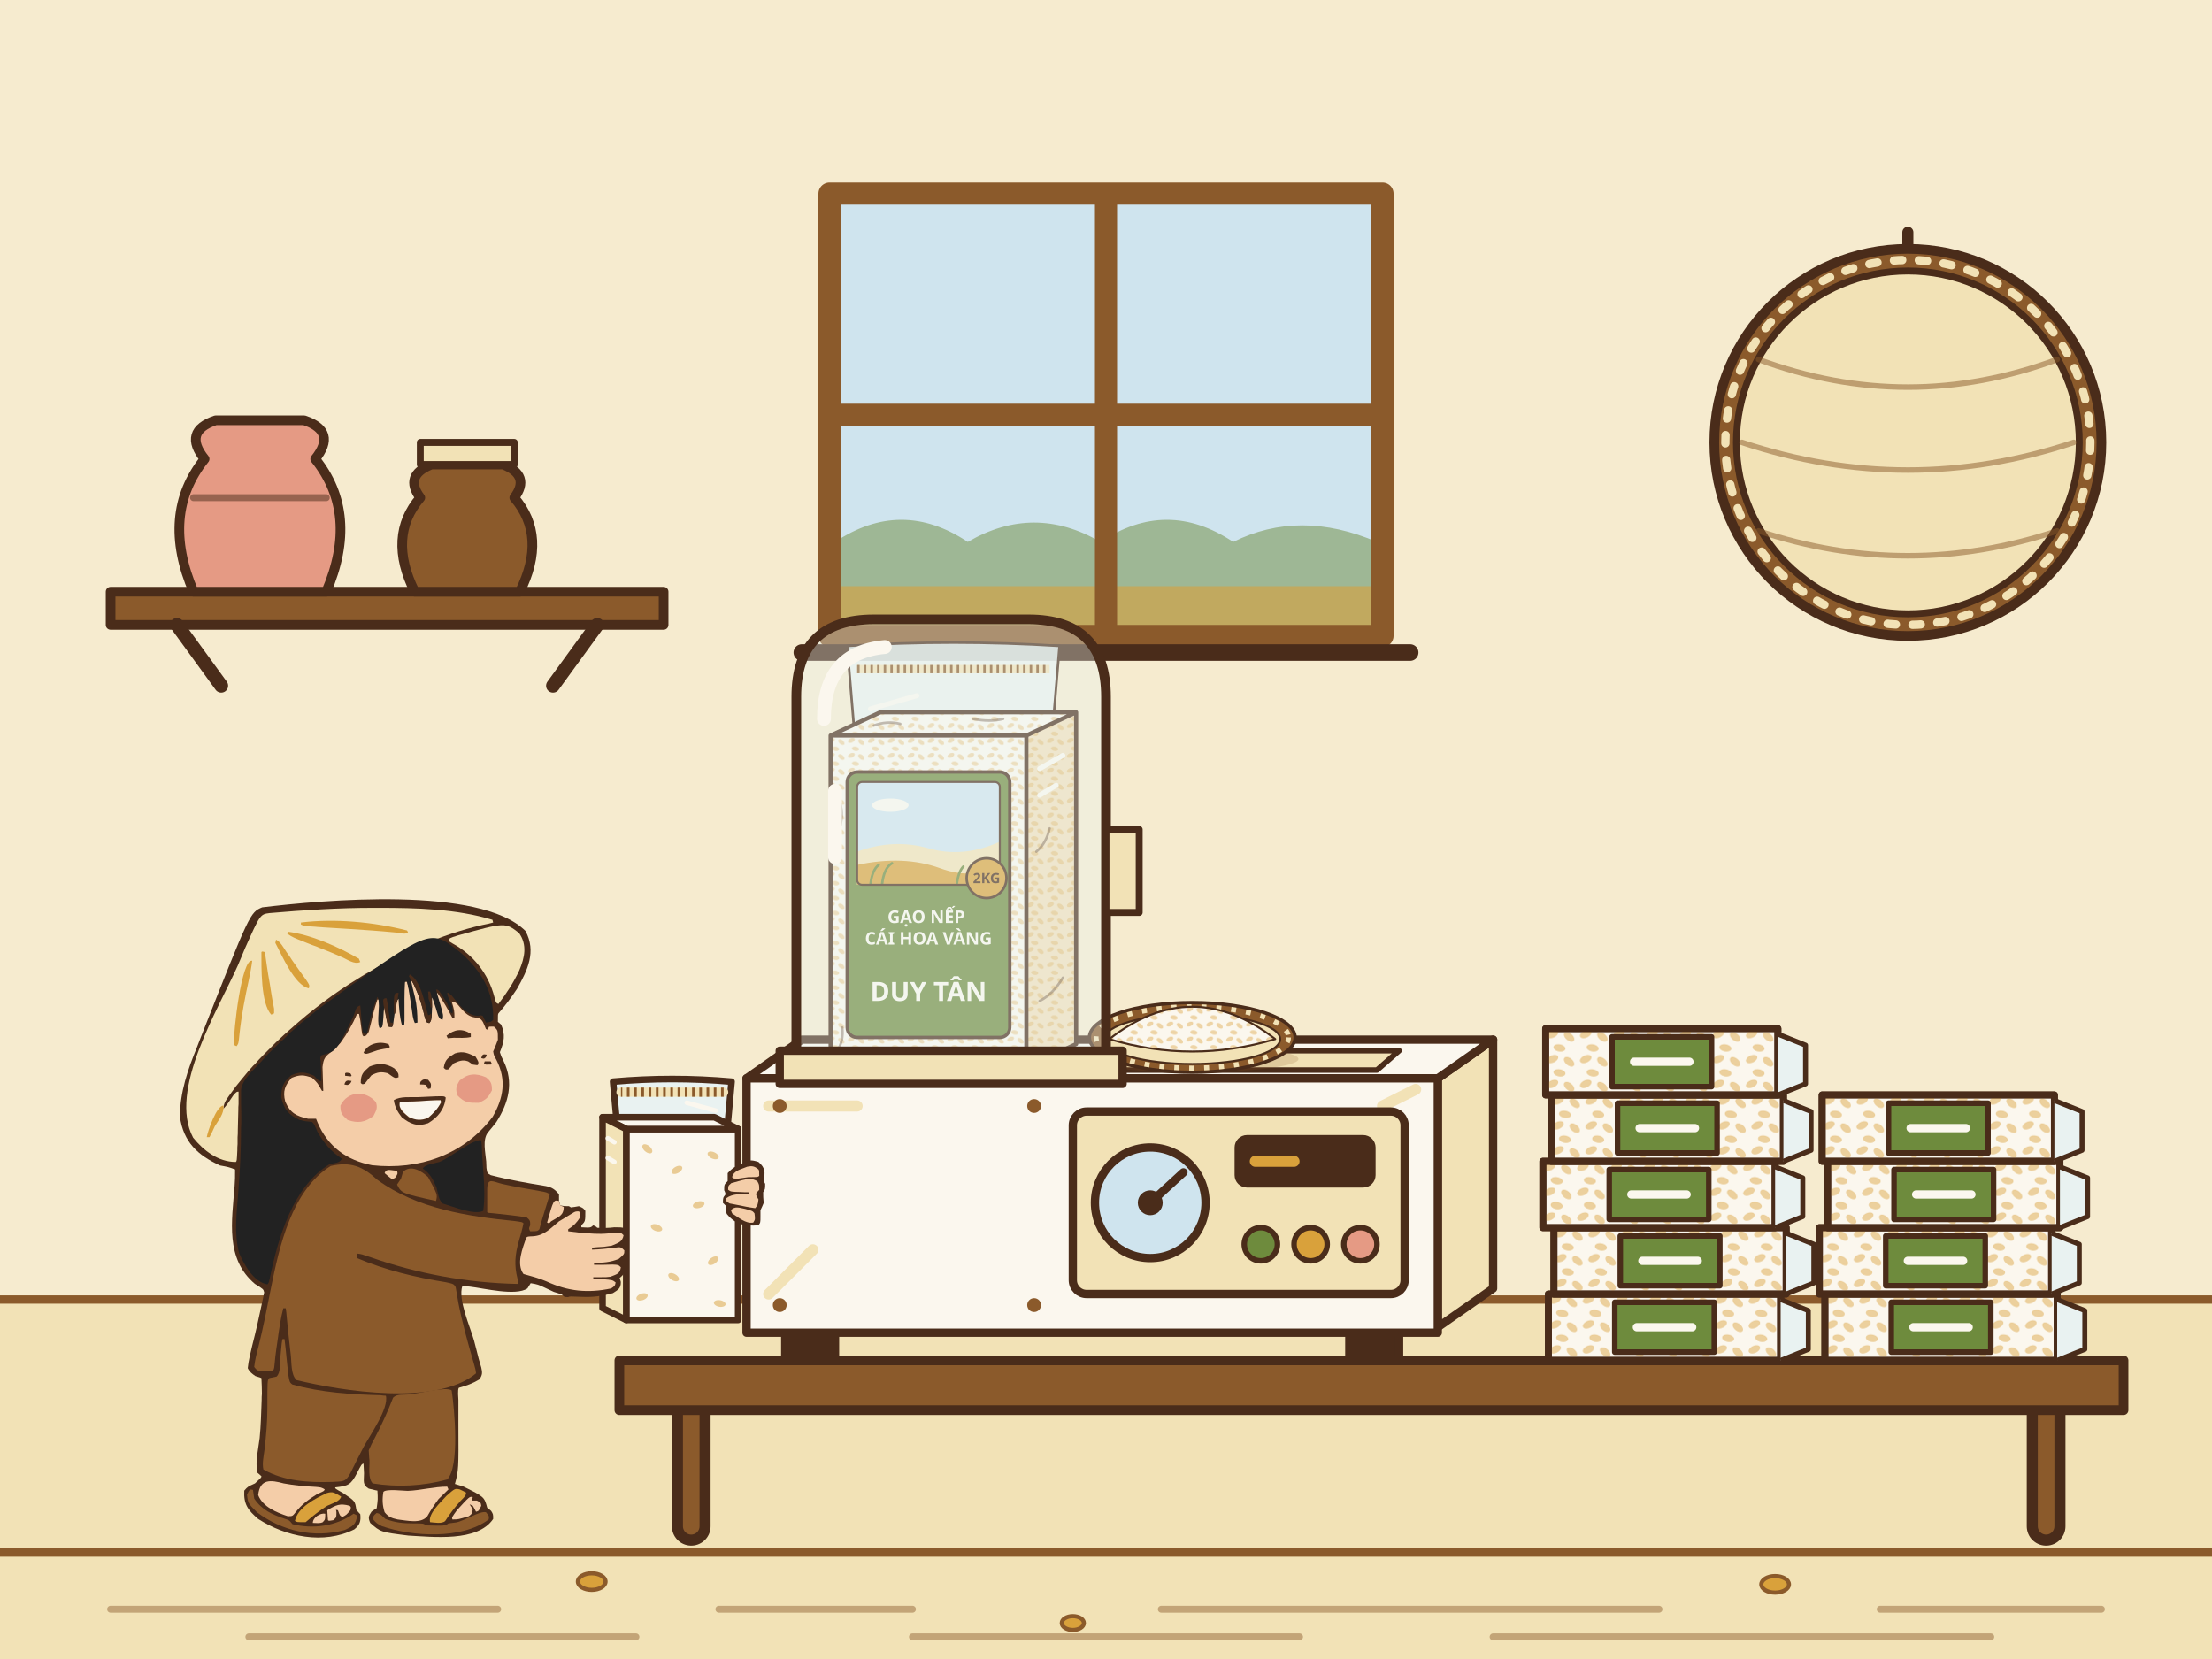
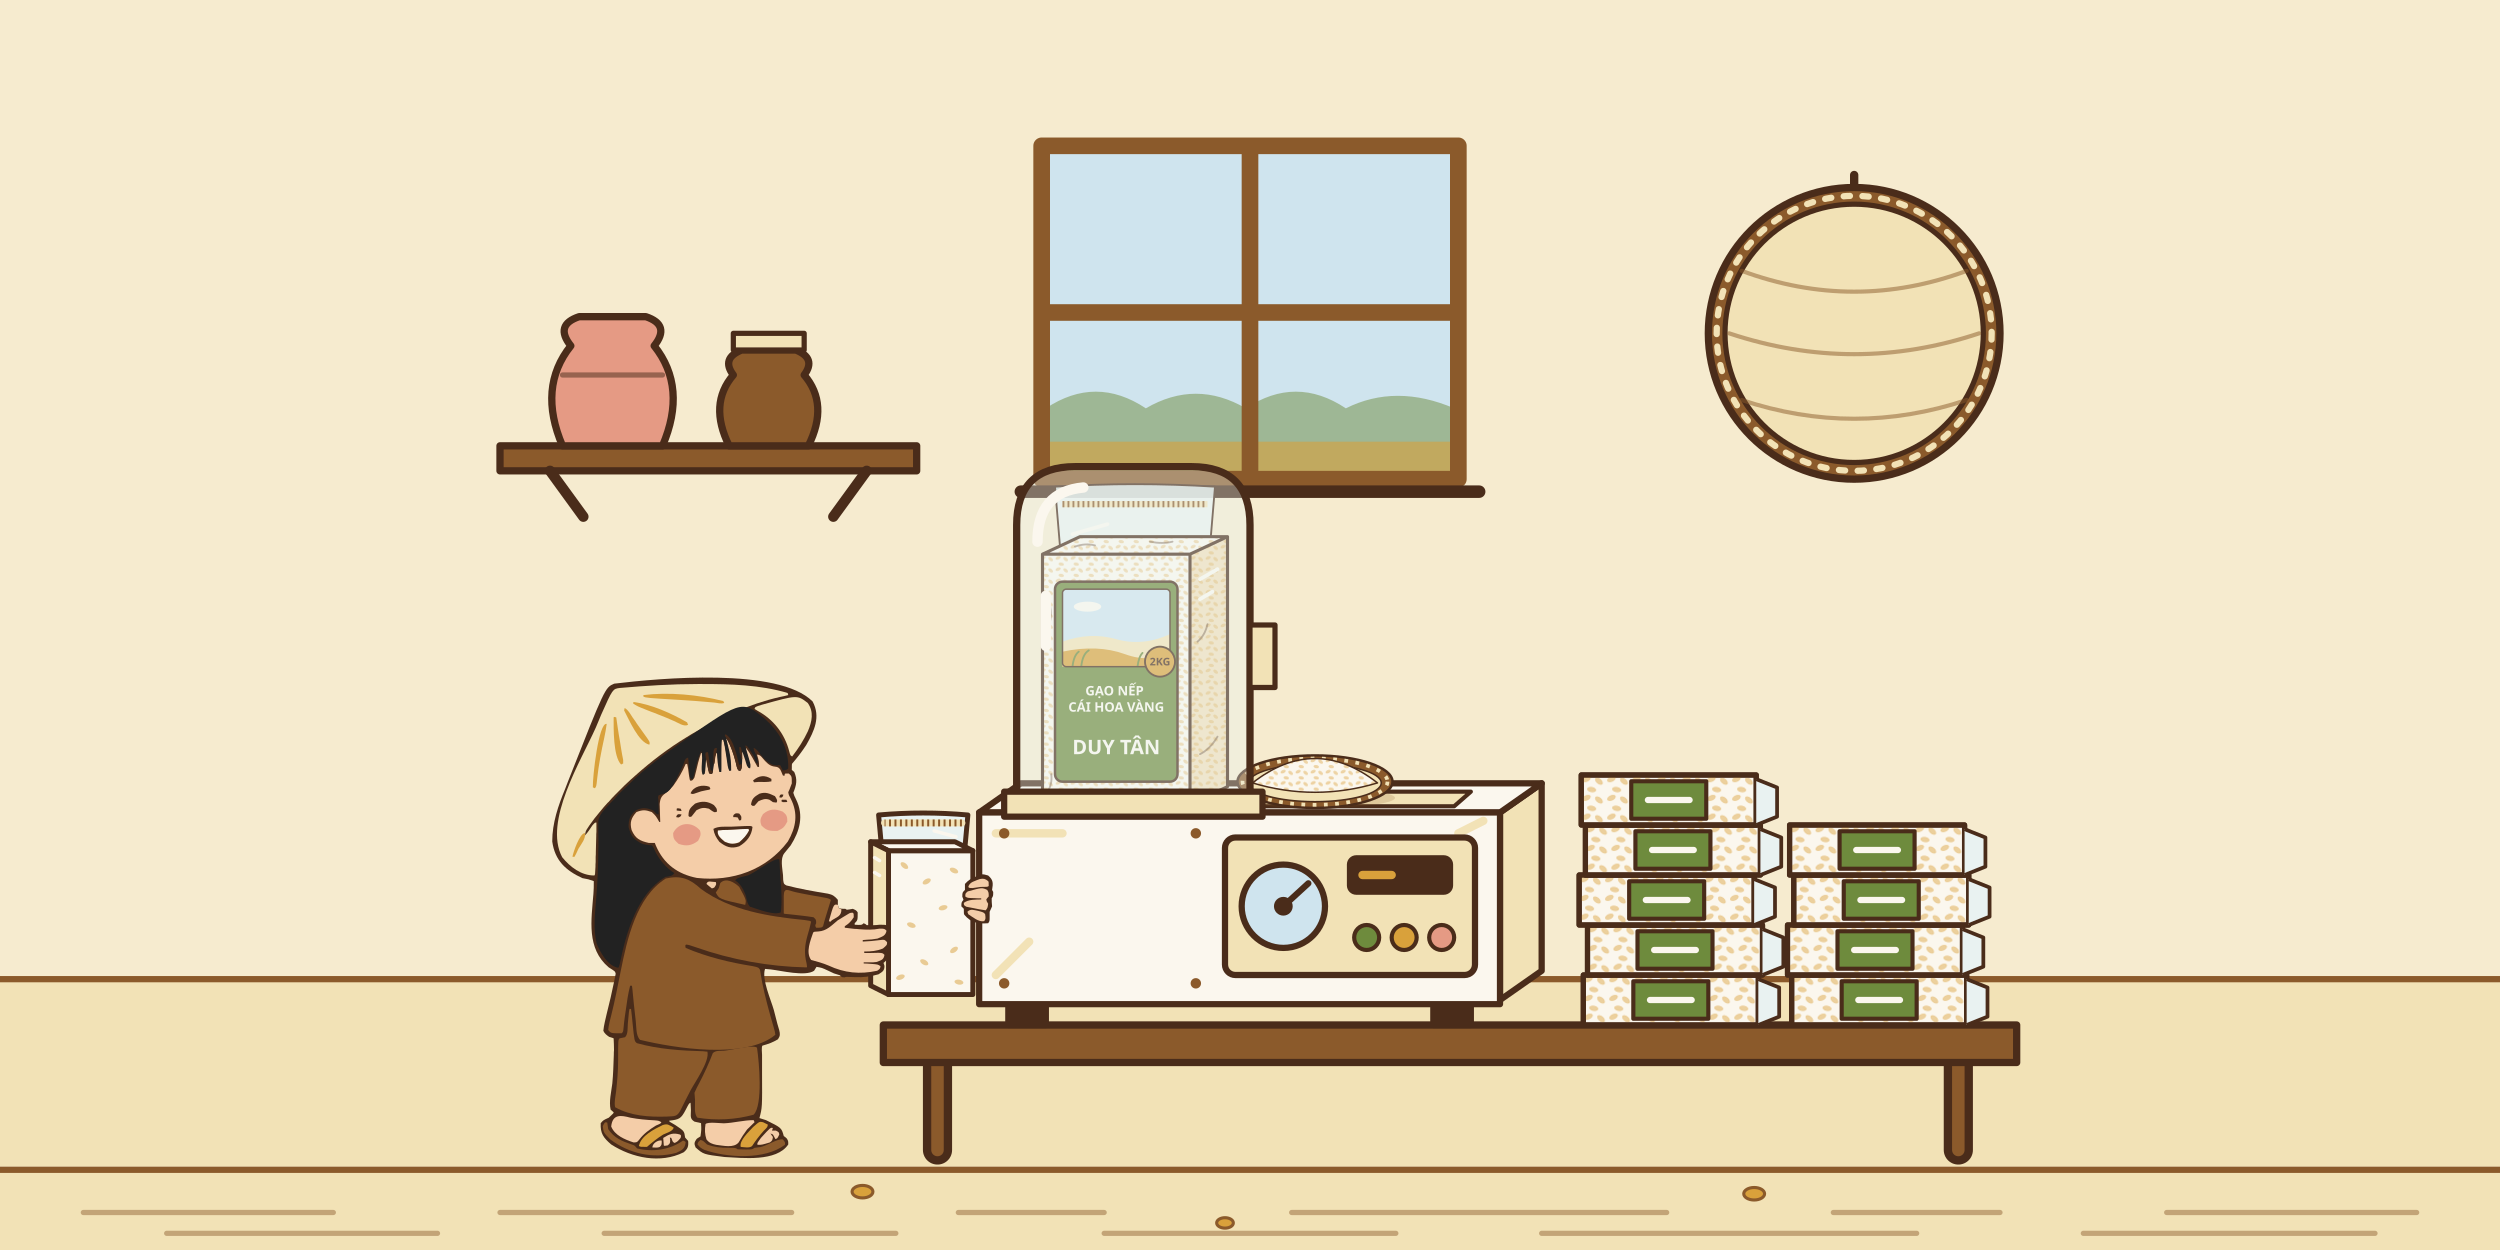
- <svg xmlns="http://www.w3.org/2000/svg" viewBox="0 0 800 600" width="800" height="600" data-scene="dong-goi" aria-hidden="true" focusable="false">
+ <svg xmlns="http://www.w3.org/2000/svg" viewBox="-200 0 1200 600" width="1200" height="600" data-scene="dong-goi" aria-hidden="true" focusable="false">
  <defs>
    <pattern id="dong-goi-gp" width="12" height="9" patternUnits="userSpaceOnUse">
      <g fill="#D9A13B" fill-opacity="0.45">
        <ellipse cx="2.5" cy="2" rx="2.2" ry="1.3" transform="rotate(-25 2.5 2)" />
        <ellipse cx="8.5" cy="3" rx="2.2" ry="1.3" transform="rotate(40 8.5 3)" />
        <ellipse cx="5" cy="7" rx="2.2" ry="1.3" transform="rotate(10 5 7)" />
      </g>
    </pattern>
    <g id="dong-goi-fb" stroke="#4A2C1A" stroke-width="2.5" stroke-linejoin="round">
      <path d="M0 0H84V24H0Z" fill="#FBF7EE" />
      <path d="M0 0H84V24H0Z" fill="url(#dong-goi-gp)" />
      <path d="M24 3H60V21H24Z" fill="#6E8B3D" stroke-width="2" />
      <path d="M32 12H52" fill="none" stroke="#FBF7EE" stroke-width="3" stroke-linecap="round" />
      <path d="M84 2L94 6V20L84 24" fill="#E9F2F1" stroke-width="1.8" />
    </g>
  </defs>
-   <rect width="800" height="600" fill="#FBF7EE" />
-   <path d="M0 0H800V470H0Z" fill="#F2E2B6" fill-opacity="0.55" />
+   <rect x="-200" width="1200" height="600" fill="#FBF7EE" />
+   <path d="M-200 0H1000V470H-200Z" fill="#F2E2B6" fill-opacity="0.55" />
  <g stroke="#4A2C1A" stroke-width="3.5" stroke-linejoin="round" stroke-linecap="round">
    <path d="M300 70H500V230H300Z" fill="#CFE4EE" />
    <path d="M302 196q24 -16 48 0q24 -14 48 0q24 -16 48 0q24 -12 52 0V228H302Z" fill="#6E8B3D" fill-opacity="0.5" stroke="none" />
    <path d="M302 212H498V228H302Z" fill="#D9A13B" fill-opacity="0.6" stroke="none" />
    <path d="M300 70H500V230H300ZM400 70V230M300 150H500" fill="none" stroke="#8B5A2B" stroke-width="8" />
    <path d="M290 236H510" fill="none" stroke-width="6" />
    <path d="M40 214H240V226H40Z" fill="#8B5A2B" />
    <path d="M64 226L80 248M216 226L200 248" fill="none" stroke-width="5" />
    <path d="M70 214Q58 186 74 166Q66 156 78 152H110Q122 156 114 166Q130 186 118 214Z" fill="#E59A84" />
    <path d="M70 180H118" fill="none" stroke-width="2.5" stroke-opacity="0.5" />
    <path d="M150 214Q140 194 152 180Q146 172 156 168H182Q192 172 186 180Q198 194 188 214Z" fill="#8B5A2B" />
    <path d="M152 168H186V160H152Z" fill="#F2E2B6" stroke-width="2.5" />
    <path d="M690 92V84" fill="none" stroke-width="4" />
    <circle cx="690" cy="160" r="70" fill="#8B5A2B" />
    <circle cx="690" cy="160" r="62" fill="#F2E2B6" stroke-width="2.5" />
    <circle cx="690" cy="160" r="66" fill="none" stroke="#F2E2B6" stroke-width="3" stroke-dasharray="3 6" />
    <path d="M636 130Q690 150 744 130M630 160Q690 180 750 160M636 192Q690 210 744 192" fill="none" stroke="#8B5A2B" stroke-width="2" stroke-opacity="0.5" />
  </g>
-   <path d="M0 470H800V560H0Z" fill="#F2E2B6" />
-   <path d="M0 470H800" stroke="#8B5A2B" stroke-width="3" />
+   <path d="M-200 470H1000V560H-200Z" fill="#F2E2B6" />
+   <path d="M-200 470H1000" stroke="#8B5A2B" stroke-width="3" />
  <g stroke="#4A2C1A" stroke-width="3.5" stroke-linejoin="round" stroke-linecap="round">
    <path d="M250 508V552M740 508V552" fill="none" stroke-width="14" />
    <path d="M250 508V552M740 508V552" fill="none" stroke="#8B5A2B" stroke-width="6" />
    <path d="M224 492H768V510H224Z" fill="#8B5A2B" />
  </g>
  <g data-part="vacuum-machine" transform="translate(270 370)">
    <g stroke="#4A2C1A" stroke-width="3" stroke-linejoin="round" stroke-linecap="round">
      <path d="M14 112h18v10h-18zM218 112h18v10h-18z" fill="#4A2C1A" />
      <path d="M250 20L270 6V96L250 110Z" fill="#F2E2B6" />
      <path d="M0 20L20 6H270L250 20Z" fill="#FBF7EE" />
      <path d="M30 17L40 10H236L228 17Z" fill="#F2E2B6" stroke-width="2" />
      <path d="M0 20H250V112H0Z" fill="#FBF7EE" />
      <path d="M8 30L40 30M8 98L24 82M230 30L242 24" fill="none" stroke="#F2E2B6" stroke-width="4" />
      <rect x="118" y="32" width="120" height="66" rx="5" fill="#F2E2B6" />
      <circle cx="146" cy="65" r="20" fill="#CFE4EE" />
      <path d="M146 65L158 54" fill="none" stroke-width="3" />
      <circle cx="146" cy="65" r="3" fill="#4A2C1A" />
      <rect x="178" y="42" width="48" height="16" rx="3" fill="#4A2C1A" />
      <path d="M184 50h14" stroke="#D9A13B" stroke-width="4" />
      <circle cx="186" cy="80" r="6" fill="#6E8B3D" stroke-width="2" />
      <circle cx="204" cy="80" r="6" fill="#D9A13B" stroke-width="2" />
      <circle cx="222" cy="80" r="6" fill="#E59A84" stroke-width="2" />
      <g fill="#8B5A2B" stroke="none">
        <circle cx="12" cy="30" r="2.5" />
        <circle cx="12" cy="102" r="2.5" />
        <circle cx="104" cy="30" r="2.5" />
        <circle cx="104" cy="102" r="2.5" />
      </g>
    </g>
  </g>
  <g transform="translate(256 218) scale(0.6)">
    <g data-part="bag" transform="translate(0 0)">
      <defs>
        <pattern id="dong-goi-bag-rice" width="12" height="9" patternUnits="userSpaceOnUse">
          <g fill="#D9A13B" fill-opacity="0.4">
            <ellipse cx="2.5" cy="2" rx="2.2" ry="1.3" transform="rotate(-25 2.5 2)" />
            <ellipse cx="8.5" cy="3" rx="2.2" ry="1.3" transform="rotate(40 8.5 3)" />
            <ellipse cx="5" cy="7" rx="2.2" ry="1.3" transform="rotate(10 5 7)" />
          </g>
        </pattern>
      </defs>
      <ellipse cx="150" cy="281" rx="92" ry="7" fill="#8B5A2B" fill-opacity="0.18" />
      <g data-bag="brick">
        <path d="M88 74L84 26Q148 22 212 26L208 74Z" fill="#E9F2F1" fill-opacity="0.85" stroke="#4A2C1A" stroke-width="1.5" stroke-linejoin="round" stroke-linecap="round" />
        <path d="M74 80H192V280H74Z" fill="#FBF7EE" />
        <path d="M74 80L104 66H222L192 80Z" fill="#FBF7EE" />
        <path d="M192 80L222 66V266L192 280Z" fill="#FBF7EE" />
        <path d="M192 80L222 66V266L192 280Z" fill="#D9A13B" fill-opacity="0.28" />
        <path d="M74 80H192V280H74ZM74 80L104 66H222L192 80ZM192 80L222 66V266L192 280Z" fill="url(#dong-goi-bag-rice)" stroke="#4A2C1A" stroke-width="2.5" stroke-linejoin="round" stroke-linecap="round" />
        <g fill="none" stroke="#FBF7EE" stroke-width="3" stroke-linecap="round">
          <path d="M98 64L126 56" />
          <path d="M200 100L214 92" />
          <path d="M200 116L210 110" />
        </g>
      </g>
      <g data-bag="wrinkles" fill="none" stroke="#4A2C1A" stroke-width="1.5" stroke-opacity="0.45" stroke-linejoin="round" stroke-linecap="round">
        <path d="M100 74q8-3 16-1" />
        <path d="M160 70q10 2 18 0" />
        <path d="M198 150q6-5 8-14" />
        <path d="M200 240q8-4 14-14" />
        <path d="M78 116q4 8 2 18" />
        <path d="M78 270q4-6 3-14" />
      </g>
      <g data-bag="seal" fill="none" stroke-width="5">
        <path d="M90 40H206" stroke="#F2E2B6" />
        <path d="M90 40H206" stroke="#8B5A2B" stroke-dasharray="1.5 2.5" />
      </g>
      <g data-bag="label" font-family="Quicksand, sans-serif" font-weight="700" text-anchor="middle">
        <rect x="84" y="102" width="98" height="160" rx="6" fill="#6E8B3D" stroke="#4A2C1A" stroke-width="2" />
        <rect x="90" y="108" width="86" height="62" rx="3" fill="#CFE4EE" />
        <ellipse cx="110" cy="122" rx="11" ry="4" fill="#FBF7EE" />
        <path d="M90 150Q112 142 133 148T176 144V170H90Z" fill="#F2E2B6" />
        <path d="M90 158Q118 152 140 160T176 156V170H90Z" fill="#D9A13B" />
        <path d="M98 170q1-9 5-12M105 170q1-10 6-13M150 170q1-8 4-11" fill="none" stroke="#6E8B3D" stroke-width="1.5" stroke-linecap="round" />
        <rect x="90" y="108" width="86" height="62" rx="3" fill="none" stroke="#4A2C1A" stroke-width="1.2" />
        <circle cx="168" cy="166" r="12" fill="#D9A13B" stroke="#4A2C1A" stroke-width="1.5" />
        <text x="168" y="169" font-size="8.5" fill="#4A2C1A">2KG</text>
        <text x="133" y="193" font-size="10.5" fill="#FBF7EE">
          <tspan>GẠO NẾP</tspan>
          <tspan x="133" dy="13">CÁI HOA VÀNG</tspan>
        </text>
        <text x="133" y="240" font-size="16" fill="#FBF7EE">DUY TÂN</text>
      </g>
      <g data-bag="tray">
        <ellipse cx="292" cy="275" rx="64" ry="8" fill="#8B5A2B" fill-opacity="0.18" />
        <ellipse cx="292" cy="262" rx="62" ry="21" fill="#8B5A2B" stroke="#4A2C1A" stroke-width="2" />
        <ellipse cx="292" cy="262" rx="58" ry="18.5" fill="none" stroke="#F2E2B6" stroke-width="3" stroke-dasharray="3 6" />
        <ellipse cx="292" cy="263" rx="53" ry="15" fill="#F2E2B6" stroke="#4A2C1A" stroke-width="1.2" />
        <path d="M242 263Q292 224 342 263Q292 278 242 263Z" fill="#FBF7EE" />
        <path d="M242 263Q292 224 342 263Q292 278 242 263Z" fill="url(#dong-goi-bag-rice)" stroke="#4A2C1A" stroke-width="1.2" stroke-linejoin="round" />
      </g>
      <g data-bag="puffy" opacity="0">
        <path d="M72 92Q58 190 76 282H214Q234 190 222 84Q150 58 84 76Q74 82 72 92Z" fill="#E9F2F1" fill-opacity="0.8" stroke="#4A2C1A" stroke-width="2.5" stroke-linejoin="round" stroke-linecap="round" />
        <path d="M70 220Q140 236 226 214Q230 250 214 282H76Q68 250 70 220Z" fill="#F2E2B6" />
      </g>
      <g data-bag="grains" opacity="0" fill="#FBF7EE" stroke="#4A2C1A" stroke-width="1.5" stroke-linejoin="round" stroke-linecap="round">
        <ellipse cx="100" cy="140" rx="3.5" ry="5.5" transform="rotate(-20 100 140)" />
        <ellipse cx="132" cy="160" rx="3.5" ry="5.5" transform="rotate(15 132 160)" />
        <ellipse cx="160" cy="130" rx="3.5" ry="5.5" transform="rotate(-35 160 130)" />
        <ellipse cx="184" cy="152" rx="3.5" ry="5.5" transform="rotate(25 184 152)" />
        <ellipse cx="112" cy="186" rx="3.5" ry="5.5" transform="rotate(-10 112 186)" />
        <ellipse cx="148" cy="196" rx="3.5" ry="5.5" transform="rotate(30 148 196)" />
        <ellipse cx="176" cy="182" rx="3.5" ry="5.5" transform="rotate(-15 176 182)" />
        <ellipse cx="104" cy="226" rx="3.5" ry="5.5" transform="rotate(10 104 226)" />
        <ellipse cx="140" cy="232" rx="3.5" ry="5.5" transform="rotate(-30 140 232)" />
        <ellipse cx="176" cy="220" rx="3.5" ry="5.5" transform="rotate(20 176 220)" />
      </g>
      <g data-bag="air" opacity="0" fill="none" stroke="#8B5A2B" stroke-width="2" stroke-linecap="round">
        <path d="M108 22q-4-5 0-10t0-10" />
        <path d="M148 22q-4-5 0-10t0-10" />
        <path d="M188 22q-4-5 0-10t0-10" />
      </g>
    </g>
  </g>
  <g data-part="lid" stroke="#4A2C1A" stroke-linejoin="round" stroke-linecap="round">
    <path d="M288 388V252Q288 224 316 224H372Q400 224 400 252V388Z" fill="#E9F2F1" fill-opacity="0.35" stroke-width="3.5" />
    <path d="M298 260Q298 236 320 234M302 286V310" fill="none" stroke="#FBF7EE" stroke-width="5" />
    <path d="M282 380H406V392H282Z" fill="#F2E2B6" stroke-width="3" />
    <path d="M400 300H412V330H400Z" fill="#F2E2B6" stroke-width="2.5" />
  </g>
  <g>
    <use data-part="stack-bag" href="#dong-goi-fb" x="560" y="468" />
    <use data-part="stack-bag" href="#dong-goi-fb" x="562" y="444" />
    <use data-part="stack-bag" href="#dong-goi-fb" x="558" y="420" />
    <use data-part="stack-bag" href="#dong-goi-fb" x="561" y="396" />
    <use data-part="stack-bag" href="#dong-goi-fb" x="559" y="372" />
    <use data-part="stack-bag" href="#dong-goi-fb" x="660" y="468" />
    <use data-part="stack-bag" href="#dong-goi-fb" x="658" y="444" />
    <use data-part="stack-bag" href="#dong-goi-fb" x="661" y="420" />
    <use data-part="stack-bag" href="#dong-goi-fb" x="659" y="396" />
  </g>
  <g data-part="mother" transform="translate(56 326) scale(0.8984)">
    <g data-part="person">
      <g transform="matrix(-0.265 0 0 0.265 264.5 -11.7)">
        <g stroke="#4A2C1A" stroke-width="10" stroke-linejoin="round" stroke-linecap="round">
          <path d="M128 384L122 318Q212 310 302 318L296 384Z" fill="#E9F2F1" />
          <path d="M134 334H290" stroke="#F2E2B6" stroke-width="14" />
          <path d="M134 334H290" stroke="#8B5A2B" stroke-width="14" stroke-dasharray="4 7" stroke-linecap="butt" />
          <path d="M112 390H282V680H112Z" fill="#FBF7EE" />
          <path d="M112 390L148 372H318L282 390Z" fill="#FBF7EE" />
          <path d="M282 390L318 372V662L282 680Z" fill="#F2E2B6" />
        </g>
        <g fill="#D9A13B" fill-opacity="0.5">
          <ellipse cx="150" cy="430" rx="9" ry="5" transform="rotate(-25 150 430)" />
          <ellipse cx="205" cy="452" rx="9" ry="5" transform="rotate(30 205 452)" />
          <ellipse cx="250" cy="420" rx="9" ry="5" transform="rotate(-40 250 420)" />
          <ellipse cx="172" cy="505" rx="9" ry="5" transform="rotate(15 172 505)" />
          <ellipse cx="236" cy="540" rx="9" ry="5" transform="rotate(-20 236 540)" />
          <ellipse cx="150" cy="590" rx="9" ry="5" transform="rotate(35 150 590)" />
          <ellipse cx="210" cy="615" rx="9" ry="5" transform="rotate(-30 210 615)" />
          <ellipse cx="258" cy="645" rx="9" ry="5" transform="rotate(20 258 645)" />
          <ellipse cx="140" cy="655" rx="9" ry="5" transform="rotate(-10 140 655)" />
        </g>
        <path d="M146 362L190 350M300 410L310 404M300 440L310 434" fill="none" stroke="#FBF7EE" stroke-width="7" stroke-linecap="round" />
      </g>
      <path d="M149.2 11.9c4.5 8.3.8 15.9-3.4 23.3-2.3 3.5-4.7 6.7-7.5 9.9-.2.5-.2.5-.2 3.4.4.3.8.7 1.3 1.1 1.8 4.1 1.2 6.9-.5 11.1.5 1.6.5 1.6 1.5 3.6 4.2 8.6 2 16.8-2.9 24.5-1.1 1.4-2.2 2.8-3.4 4.2-2.3 2.9-1 8.1-.7 11.7 0 .9.1 1.7.1 2.6.3 2.1.3 2.1 1.7 2.9 7.3 1.9 14.8 3.2 22.2 4.4 2.5.5 3.7 1.4 5.3 3.3 0 .9 0 1.8 0 2.7.2.6.4 1.2.5 1.8 1.6.3 1.6.3 3.5.3.3.2.5.3.8.5 1-.1 2.1-.3 3.2-.5 1.8.8 1.8.8 2.6 1.9 0 4.2 0 4.2-1.6 5.8 0 .2 0 .5 0 .8 3.7.2 3.7.2 4.8-.8 1.1.5 1.1.5 1.6 1 2.3.1 4.6.1 6.9-.2 4.1 0 4.1 0 5.5 2.4 0 2.4 0 2.4-1 3.9.5 1.4.5 1.4 1.3 2.4 0 2.6-.3 3.3-2.1 5.1.3 1 .3 1 .8 2.3-.3 2.1-.7 3-2.4 4.3.2.5.3 1 .5 1.6 0 2.6-1 3.1-3.2 4.5-4.3 1.2-8 1.7-12.5 1.5-4.9-.2-4.9-.2-5.5.1-1.6 0-1.6 0-2.6-1.1-1.1-.3-2.1-.7-3.2-1-1.1-.5-2.1-1-3.2-1.5-3.2-1.5-3.2-1.5-6.1-2-.4.7-.9 1.4-1.3 2.1-4.7 3.2-17.7-.1-23.1-.7-1.1-.1-2.1-.2-3.1-.3-1.9 5.4 3.2 16.6 4.7 22 .6 2.4 1.3 4.9 1.9 7.4.3 1.1.7 2.3 1 3.4.5 2.1.5 3-.7 4.8-2.8 1.7-5.1 2.5-8.3 3.4-.6.7-.2 4.2-.2 4.9 0 .9 0 1.9 0 2.9 0 2 0 4.1 0 6.1.1 19.2.1 19.2-1.4 24.8 1.2.4 2.3.7 3.5 1.1 8.3 4.1 8.3 4.1 9.5 8.5.6.4 1.1.8 1.6 1.3.8 1.3.8 1.3.8 3.2-6.3 9.4-24.4 7.2-34.1 6.7-11.2-1.4-11.2-1.4-15.4-5.1-.9-2.1-.7-2.7.5-4.5.3-.3.3-.3 2.1-1.4.5-3.6.5-3.6.3-7.1-.6-.1-.6-.1-3.5-.8-2.6-1.6-1.9-3-1.9-6.2-.1-1.3-.1-2.6-.2-3.9-.8.3-.8.3-2.6 3.8-2.5 4.8-3.5 5.2-8.8 5.8 0 .5 0 .5 3.2 2.3 4.8 3.2 4.8 3.2 5.3 6.7.5.6 1 1.2 1.6 1.8.3 2.9-.2 4.3-2.4 6.1-12.4 6.2-27.5 3-38.7-4.2-4.1-3.5-5.9-5.9-5.6-11.4 1.4-1.6 1.4-1.6 4.3-2.9 2.6-2.4 2.6-2.4 2.6-2.9-.5-.5-1-.9-1.6-1.4-1-4.3.4-9.7.9-14 .5-5.1.6-10.2.8-15.3 0-.8 0-1.7.1-2.5 0-2.1-.1-4.2-.2-6.3-.4-.2-.4-.2-2.4-.8-1.3-.9-2.4-1.7-3.1-3.2.3-3.1 1.1-6 1.8-9.1 1.5-5.8 2.8-11.6 4-17.4.3-1.3.5-2.6.8-4-.3-1.3-.3-1.3-3.7-3.4-12-10.1-9.3-25.3-8.2-39.3.2-3.1.2-3.1.2-6.8-2.8-1-2.8-1-6.1-1.6-8.9-4.1-14.7-9.4-16.1-19.6 0-9.9 3.2-19.1 6.9-28.1.5-1.3 1-2.6 1.5-3.9 19.8-50.2 19.8-50.2 24.7-52.3 24-2.9 87.7-8.8 106 9.5z" fill="#4A2C1A" />
      <path d="M89.6 112.1c15.9 11.6 36.3 14.7 55.4 16.6 2.9.4 2.9.4 3.4.9-.5 2.5-1.2 4.9-1.9 7.3-1.5 5.3-1.9 9.5-.5 15 .3 1.8.3 1.8 0 2.1-20.2-.4-40.3-4.1-59.3-10.8-3.5-1.2-3.5-1.2-5.1-1.4-.5.5-.5.5-.2 1.8 11.3 4.8 23.6 7.8 35.7 9.7 3.2.7 3.2.7 4 2 .4 2.1.7 4.2 1.1 6.4 1.6 8.1 3.8 16 6.1 23.9.8 2.8.8 2.8 1 4.4-15.9 13.3-54.1 7.1-72.3 2.7-2.3-2.3-1.9-7.1-2.3-10.3-.1-.9-.2-1.7-.3-2.6-.5-4.1-.9-8.3-1.3-12.4-.1-1.2-.2-2.4-.4-3.6-.3 0-.7 0-1 0-1.1 4.3-1.7 8.6-2.3 13-.2 1.2-.3 2.3-.5 3.4-.3 2-.5 4-.7 6.1-.2 2.1-.2 2.1-1 2.9-5.8 0-5.8 0-7.2-1.8.3-2.7.9-5.1 1.6-7.7 2-7.9 3.5-15.8 5.1-23.8 3.4-16.9 8.3-39.5 24.1-49.4 8-1.8 12.8.1 18.8 5.6z" fill="#8B5A2B" />
      <path d="M102.8 31.3c3.8 3.8 5 10.4 6.2 15.4.1.6.3 1.2.4 1.8.4.1.7.2 1.1.3 1.6-2.5.8-7.5.8-10.4 1.9 1.3 2.3 5.1 3 7.2.3.6.5 1.2.7 1.8.3 0 .5 0 .8 0-.4-3.4-1.3-6.5-2.4-9.8.1-.2.2-.5.3-.8 2.4 3.2 4.2 6.6 6.1 10.1.2 0 .5 0 .8 0 0-2.9 0-2.9-1.1-6.6 2 0 3 2.1 4.3 3.4 2.1 2.2 3.3 2.9 6.3 3.2 2 .5 2.4 2.8 3.2 4.5.3.1.5.2.8.3.1-.4.2-.7.3-1.1.2-.2.2-.2 2.1-.2 1.6 1.5 1.6 1.5 1.6 5.3-1.4 3.7-1.4 3.7-1.9 4.7.3 1.6.3 1.6 1.3 3.4 4.1 8 2.9 15.3-1.5 22.9-11.5 15.3-29.7 21.6-48.6 19.5-10.2-2-17.7-7.4-21.9-17.2-.2-.5-.4-1-.6-1.5-1 0-2.1 0-3.2 0-4.8-1.1-7.2-2.3-9.2-6.9-1.1-4.2-.1-6.6 2.6-9.6 3.4-1.3 4.8-1.2 8.2 0 2.2 2.1 2.2 2.1 4 5.3.2 0 .4 0 .5 0-.1-3.2-.2-6.4-.3-9.6.4-3.6 1.1-4.4 4.1-6.5.4-.5.8-.9 1.3-1.4.6-.6 1.2-1.2 1.8-1.8 2.7-3.7 4.9-7.5 6.7-11.7.2 0 .5 0 .8 0 .5 2.4.5 2.4.9 5.6.4 2.9.4 2.9.9 3.4 1.1-.2 1.1-.2 2.1-1.8.7-2.6 1.3-5.1 1.9-7.7.5-1.8 1-3.6 1.6-5.3.2 0 .5 0 .8 0 .1 3 .1 5.9.1 8.9 0 .4 0 .4.1 2.5.3-.1.6-.2.8-.3.1-1.2.2-2.5.3-3.8.1-1.3.2-2.6.3-3.9.2-.1.5-.1.8-.2.3 2.1.7 4.2 1 6.3.2.5.4.9.5 1.4.4 0 .7 0 1.1 0 .5-2.7.5-2.7.8-5.1.1-.1.2-.2.3-.2.1-.9.2-1.8.3-2.7.5-2.6.5-2.6 1.3-3.4.7.7.4 2 .5 3 .2 2.6.5 5 1 7.6.2 0 .4 0 .6 0 0-2.2 0-4.4 0-6.6-.1-9.5-.1-9.5.5-10.7.3 0 .5 0 .8 0 .9 3 1.4 6.1 1.9 9.1.4 2.5.8 4.9 1.3 7.4.2 0 .5 0 .8 0 0-6-1.3-11.3-2.7-17 0-.2 0-.3 0-.5z" fill="#F4CDA8" />
      <path d="M87.8 2.6c.8 0 1.5 0 2.3 0 15.2 0 31.2.4 45.8 4.8.1.4.2.7.3 1.1-1.4.4-2.9.7-4.4 1-16.7 3.8-32.6 11.2-47.3 19.9-.8.5-1.7 1-2.6 1.6-9.7 5.9-18.8 12.8-27.3 20.4-.9.8-1.8 1.6-2.7 2.4-2.2 2-4.4 4.1-6.5 6.3-.3.3-.3.3-1.7 1.7-1.2 1.2-2.3 2.4-3.4 3.7-.5.4-.5.4-2.7 2.9-.4.5-.4.5-2.4 2.9-.8 1-1.7 2.1-2.6 3.2-4.7 6.4-4.7 6.4-5 9 1.5-1.6 2.7-3.5 3.9-5.3 1.4-1.6 1.4-1.6 2.2-1.6 0 1.7 0 3.3 0 5-.1.8-.1 1.6-.1 2.5-.1 2.6-.1 5.3-.2 8 0 1 0 1.9-.1 2.9 0 .9 0 1.8 0 2.7-.1.8-.1 1.7-.1 2.5-.2 4.3-.2 4.3-.6 4.7-7.1 0-13-4.6-17.2-9.8-10.1-19.1 10.2-51.7 18-69.3.9-2.2 1.9-4.4 2.8-6.7 6.2-13.9 6.2-13.9 10-14.4 13.9-1.2 27.7-2.1 41.6-2.1z" fill="#F2E2B6" />
      <path d="M123.2 20.7c8.3 7.4 13.3 15.7 13 27-.8.8-.8.8-2.9 1.1-.4-.9-.9-1.8-1.3-2.7-.8-.3-.8-.3-1.6 0-5 0-7.9-4.6-10.9-8.2-1.3-1.1-1.3-1.1-1.8-1.1.2 1.4.2 1.4 1.6 4.3.7 2.6.7 2.6.5 4-.8-.3-.8-.3-2.1-4-3.5-5.6-3.5-5.6-4.5-5.6.5 1.9 1 3.7 1.6 5.6 1.4 4.8 1.4 4.8 1 6.6-1.9-.5-2-2.8-2.6-4.5-1.4-4.2-1.4-4.2-1.6-4.5 0 1.3 0 2.6 0 4-.2 5.1-.2 5.1-1.1 6.3-1.1-.2-1.1-.2-1.8-2.1-.1-.4-.1-.4-.6-2.6-1.1-4.4-2.6-8.5-4.7-12.5-.1 0-.2 0-.3 0 .5 2.2 1 4.4 1.6 6.7.8 3.4 1 6.7 1 10.3-.3 0-.7.1-1 .2-.9-1.8-1-3.8-1.3-5.8-1.2-7.9-1.2-7.9-1.9-10.9-.3 0-.5 0-.8 0-.3 4.8-.2 9.6-.2 14.4 0 1 0 1.9-.1 2.9-.3 0-.7 0-1 0-.9-3.4-1.1-6.9-1.3-10.4-1.3 1.3-1.1 4.2-1.4 5.9-.1 0-.1.1-.2.2-.1.7-.2 1.5-.3 2.2-.3 2.3-.3 2.3-.8 3.1-.4-.1-.9-.2-1.3-.2-.9-2.6-1.3-5-1.3-7.7-.6.2-.6.2-.8 4.1-.3 3.8-.3 3.8-1.4 4.3-1.2-1.2-.4-7.3-.4-9-.1-2.6-.1-2.6-.6-3.7-1.6 3.8-2.6 7.6-3.5 11.7-.2 1-.5 2.1-.8 3.2-1 0-1 0-1.6-.8-.5-3.5-.5-3.5-.7-7.3-.1-1.1-.2-2.2-.3-3.3-1.9.4-2 2.5-2.7 4.2-6.8 14.1-6.8 14.1-13 15.9-.5 1.1-.5 1.1-.2 2.4.1 2.7.2 5.3.2 7.9-1 0-1 0-2.9-2.1-3.4-1.5-5.7-1.8-9.2-.2-3.2 2.7-4 4.8-4 9 1.2 4.8 2.9 6.9 7.4 9 2.1.5 2.1.5 5 .8.8.8.8.8 2.2 4 2.4 4.3 5.5 8 9.8 10.8-.9 1.8-3 1.7-4.8 2.1-15 9-20.9 29.9-24.2 45.9-.5 2.1-.5 2.1-1 2.6-5.7-1.1-9.3-7.9-11.4-12.7-2.1-8-.9-16.5-.3-24.7.7-8.6 1.1-17.1 1.1-25.7.1-1 .1-2.1.1-3.2 0-2.1 0-4.3-.1-6.4 0-1 0-2 0-3 0-.4 0-.4 0-2.6.5-4.4 5.3-8.3 8.2-11.5.8-.9 1.6-1.8 2.4-2.7 2.2-2.1 4.3-4.3 6.6-6.3.9-.9 1.8-1.8 2.7-2.7.7-.6 1.4-1.2 2.1-1.8.6-.6 1.3-1.1 1.9-1.7 1.9-1.6 3.8-3.1 5.8-4.7.6-.5 1.2-1 1.9-1.5 1.8-1.4 3.6-2.7 5.5-4 .8-.6 1.5-1.2 2.3-1.7 37-26.3 37-26.3 49.1-16.6z" fill="#222222" />
      <path d="M51.4 176.2c.3 0 .5 0 .8 0 .3 2.5.6 5 .8 7.4 1 9.9 1 9.9 2.4 10.9 11.5 3.2 23.6 4 35.5 4.3.7.1 1.4.2 2.1.2 1.3 5.1-6.6 16.2-9 20.7-1.8 3.5-3.6 7-5.3 10.5-2 3.8-3.2 3.2-7.4 3.5-9.4.3-19.3-.3-27.6-5-.6-2.5.2-5.8.5-8.3.6-5.5 1.1-10.9 1.1-16.5 0-11.2 0-11.2.8-12 1-.2 1.9-.4 2.9-.6 1.7-1.6 1.3-5.2 1.5-7.4.6-6.5.6-6.5.9-7.7z" fill="#8B5A2B" />
      <path d="M119.5 196.9c1.1 7.4 3.3 30.6-1.8 35.8-9.7 2.7-20.1 3.2-30 1.6-2-2.1-1.2-6.7-1.3-9.3-.1-.7-.1-.7-.3-4 1.1-2.5 1.1-2.5 2.6-5.3 2.7-5.2 5.1-10.4 7.2-15.9 1.6-1.6 4-1.1 6.1-1.3 3.2-.2 15.7-3.4 17.5-1.6z" fill="#8B5A2B" />
      <path d="M170.7 124.8c.5.5.5.5.5 2.4-1.4 2.2-2.6 3.4-4.8 4.8 0 .2 0 .5 0 .8 1.7.2 3.3.4 5 .6.9 0 1.8.1 2.8.2 3.7.3 7.1.4 10.8-.3 2.6 0 2.6 0 3.7 1.1-.5 2.8-2.3 3.1-4.8 4.2-3.2.5-3.2.5-5.7.6-.8.1-1.5.1-2.2.2 0 .3 0 .5 0 .8 3.1-.1 6.1-.4 9.2-.8 2.4-.3 2.4-.3 3.8 1.1 0 1.5 0 1.5-2.2 3.4-3.4 1.4-6.3 1.6-10 1.6 0 .3 0 .5 0 .8 2.5 0 5 0 7.5-.1 2.3.1 2.3.1 3.3 1.1-.4 2.7-1.7 2.8-4.2 3.8-1.6.2-1.6.2-4.4.2-.8 0-1.6 0-2.5 0 0 .2 0 .4 0 .6 1.2 0 2.5.1 3.8.2 3.9.3 3.9.3 5.2 1.3-.3 1.4-.3 1.4-1.8 2.4-9.3 2-17.4 1.2-26-2.8-3-1.3-6.1-2.1-9.3-3-3-4.1-.3-10.4 1.1-14.6.5-.5.5-.5 2.8-.6 4.5-.3 7-3.2 10.4-6 1.8-1.1 3.5-2.1 5.3-3.2 1.3-.8 1.3-.8 2.7-.8z" fill="#F4CDA8" />
      <path d="M146.6 12.7c3.4 4.8 2.3 9.9.1 15.1-2.3 4.9-5.1 9.2-8.4 13.5-1-.5-1-.5-1.6-2.8-2.4-9.3-8.4-17-16.9-21.6-.3-.2-.3-.2-1.6-1 .3-1.1.3-1.1 3.8-2.2 19-5.3 19-5.3 24.6-1z" fill="#F2E2B6" />
      <path d="M131.4 96.2c.2 1.5.3 3 .3 4.5.2 2.9.3 5.8.6 8.8.3 5 .6 10.1-.1 15.1-3.7 1.8-12.3-1.8-16.4-3-1.6-1.5-1.8-4.2-2.4-6.3-1.3-3.2-2.6-5.8-5.5-7.7.5-1.7 5.1-2.2 6.6-2.7 4.1-1.5 13.8-9.5 16.9-8.7z" fill="#222222" />
      <path d="M243 104.9c2.8 2.4 2.7 4.1 2.1 7.7.2.4.4.7.6 1.1 0 2.1 0 2.1-.8 3.4 0 1.9 0 1.9.2 4.3-.4 1-.8 1.9-1.3 2.9 0 .8 0 1.7 0 2.5 0 2.5 0 2.5-.8 3.6-5.4.4-9.1-.2-12.7-4.5-.3-.6-.3-.6-.3-3.2-.4-.4-.8-.9-1.3-1.3 0-2.1 0-2.1 1.1-3.5-.3-1-.3-1-.6-1.6 0-2.3 0-2.3 1.4-3.7 0-1 0-2.1 0-3.2 1.9-2.1 3.2-2.8 5.8-3.9 2.7-1.4 3.5-1.6 6.6-.6z" fill="#4A2C1A" />
      <path d="M140.1 113.8c4.9 1.1 9.8 1.9 14.8 2.8 2.8.5 2.8.5 4.1 1.3-.9 3.1-1.9 6.1-2.8 9.1-.5 1.7-1 3.3-1.4 5-.8.8-.8.8-3.7.8-.6-1.1-.6-1.1 0-2.4 0-1.9 0-1.9-1.4-3.2-4.3-.7-8.7-1.1-13-1.6-2.6-.2-2.6-.2-2.9-.5 0-2 0-4 0-6 0-1.1 0-2.2 0-3.3.1-4.9 2.3-2.9 6.3-2z" fill="#8B5A2B" />
      <path d="M117.7 235.6c.1.2.1.2.5 1.1-1.3 1.3-2.7 2.6-4 3.9-1.7 2.3-3.1 4.4-4.5 6.9-2.6 3.2-8.3 1.7-12 1.3-2.3-.5-3.7-1-5.2-2.9-.9-2.8-1-5.2-.5-8.2 1.2-1.3 8-.4 9.8-.4 5.3-.2 10.6-1.7 15.9-1.7z" fill="#F4CDA8" />
      <path d="M51.9 234.3c4.3.8 8.6 1.2 12.9 1.4 2.2.2 2.2.2 3.6 1-.3.7-.3.7-2.9 1.8-3.4 2.1-6.5 4.3-8.9 7.5-1.2 1.5-1.2 1.5-3.1 1.5-4.5-1.5-10-3.7-11.9-8.5.7-6.7 5.1-6.1 10.3-4.7z" fill="#F4CDA8" />
      <path d="M133.3 245.9c1.3 1.6 1.3 1.6 1.1 2.9-10.9 8.2-30.9 6.9-43 2.7-2.1-1.1-2.1-1.1-3.7-2.9.3-1.3.3-1.3 1.6-2.4 1.3.3 1.3.3 3.5 2.4 4 1.5 7.2 1.8 11.5 1.8 3.8 0 3.8 0 4.9.8 7.6.2 7.6.2 9-.8 1-.1 2.1-.3 3.1-.4 3.3-.6 9.4-4.7 12-4.1z" fill="#8B5A2B" />
      <path d="M39.5 236.9c.2 1.2.3 2.3.5 3.5 3.2 4.7 7.2 6.4 12.5 8.2 1.6.5 1.6.5 2.9 2.1 8.3 2.1 17.6.8 24.6-4.2 1.1.5 1.1.5 1.4.8-.4 3.6-1.8 4.3-5.1 5.8-12.3 3.3-25.1.4-35.2-7.2-3.6-3.6-3.6-3.6-4-7.1 1.1-2.2 1.1-2.2 2.4-1.9z" fill="#8B5A2B" />
      <path d="M89 80.8c.8 2.4.1 3.4-1 5.6-3.5 2.6-6.2 3-10.4 1.6-2.3-2.1-2.9-2.7-2.9-5.8 3-6 10.2-6.2 14.3-1.4z" fill="#E59A84" />
      <path d="M133.3 70.8c2.1 1.7 2.4 2.6 2.4 5.3-1.6 3-2.2 3.6-5.3 5-4.1 0-5.6 0-8.5-2.9-1-2.6-.6-3.8.8-6.1 3.4-2.9 6.5-3 10.6-1.3z" fill="#E59A84" />
      <path d="M110 111c3.8 7 3.8 7 3.2 9.6-13.9-3.1-13.9-3.1-15.7-6.6.5-.8 1.1-1.6 1.6-2.4.3-.9.5-1.8.8-2.7 3.1-3.1 7.6-.3 10.1 2.1z" fill="#8B5A2B" />
      <path d="M242.5 112.6c.8 1.4.8 1.4.8 3.5-.5.5-.9 1-1.3 1.6.2 1 .2 1 1 2.3-.3 2.2-.3 2.2-1.3 3.5-2.4-.3-4.8-.8-7.2-1.3-1-.2-2.1-.4-3.1-.6-1.4-.8-1.4-.8-1.4-2.1 2.6-1.9 6.2-1.7 9.3-1.8 0-.2 0-.4 0-.6-1.2 0-2.4 0-3.6-.1-3.8-.1-3.8-.1-4.9-.9 0-1.6 0-1.6 1.3-2.7 7.6-2.1 7.6-2.1 10.4-.8z" fill="#F4CDA8" />
      <path d="M115 80c.3.8.3.8-1.6 4-3.2 3.2-4.1 4-8.5 4-3.3-1.4-4.7-2.7-6.6-5.8.1-.5.2-.9.3-1.4 1.8-.2 3.6-.2 5.4-.3 3.6-.1 7.3-.5 11-.5z" fill="#FBF7EE" />
      <path d="M122.7 236.7c.9.4 1.7.8 2.6 1.3-.2 1.3-.2 1.3-2.3 3.4-2.3 2.6-4.3 5.2-6.1 8-1.3 1.3-4.5.6-6.1.5-.9-3.5 4.6-8.3 6.6-10.6 3.4-3 3.4-3 5.3-2.6z" fill="#D9A13B" />
      <path d="M75 239.6c-.5 2-3.8 2.8-5.6 3.7-3.1 1.9-5.9 4.2-8.7 6.6-3.5 0-3.5 0-4.3-.5 1.1-5.5 8.2-9 12.8-11.2 2.6-.8 3.1-.1 5.8 1.4z" fill="#D9A13B" />
      <path d="M117.1 79c-.5 4.7-3.1 7.9-7.1 10.3-4.4 1.5-7.2.3-10.6-2.4-1.7-2.2-2.8-4.1-3.2-6.9 2.7-1.6 6.6-1.1 9.8-1.2.7 0 1.5-.1 2.3-.1 8.2-.4 8.2-.4 8.8.3zm-10.3 1.4c-1.9.1-3.8.2-5.7.2-.8.1-1.6.2-2.5.2-.6 2.9 1.8 4.4 3.7 6.1 3 1.2 4.6 1.4 7.7.3 2.2-2 3.9-3.7 5.3-6.4-.1-.1-.1-.1-.3-.8-2.7 0-5.4.2-8.2.4z" fill="#4A2C1A" />
      <path d="M101.5 11.7c.1.1.1.1.5 1-1.6.6-3.7 0-5.3-.2-6.1-.6-12.2-1-18.3-1.4-18.1-1.1-18.1-1.1-19.6-1.8 0-.3 0-.5 0-.8 13.6-1.7 29.4-.2 42.7 3.2z" fill="#D9A13B" />
      <path d="M39.2 23.9c-.3 2.5-.8 4.9-1.3 7.4-1.6 7.3-3 14.5-3.8 21.9-.4 4-.4 4-1.2 5.1-.4-.2-.7-.3-1.1-.5-.2-5.4 3.1-35 7.4-33.9z" fill="#D9A13B" />
      <path d="M53.5 12.2c9.5 1.2 20.4 6.1 28.7 10.9 0 .2 0 .2.5 1.3-2.4 1.2-5.4-1.2-7.7-2.1-2.4-1.1-4.9-2.1-7.4-3.1-.7-.3-1.5-.5-2.2-.9-1.5-.5-3-1.1-4.5-1.7-5.3-2.1-5.3-2.1-7.6-3.6.1-.3.1-.5.2-.8z" fill="#D9A13B" />
      <path d="M96.5 67.3c1.6 1.9 1.6 1.9 1.6 3.5-1.4.5-1.4.5-4.3-1.6-2.7-.7-4.1-.5-6.6.8-.9 1.1-1.8 2.2-2.7 3.4-1 .3-1 .3-1.6-.3 0-3.5.9-4.3 3.5-6.6 3.6-1.5 6.7-1.4 10.1.8z" fill="#4A2C1A" />
      <path d="M128 239.8c-.2.5-.3.9-.5 1.4.7 0 1.4 0 2.1 0 1.6.8 1.6.8 1.8 2.1-1 2.1-1 2.1-2.1 2.4-.4-.8-.8-1.6-1.3-2.4-.4-.2-.9-.4-1.3-.6.4.7.8 1.3 1.3 1.9-.3 1.9-.3 1.9-1.6 2.9-4.3 1.3-4.3 1.3-6.6 1.3-.3-.8-.3-.8 1.8-3.7 5.1-5.6 5.1-5.6 6.4-5.3z" fill="#F4CDA8" />
      <path d="M44.3 20.4c.3 1.9.5 3.7.8 5.6.3 2.4.8 4.9 1.2 7.3.2 1.2.4 2.5.6 3.8.3 2 .7 4.1 1.1 6.1 0 .6 0 1.2 0 1.9-.2 0-.2 0-1.1.5-4.3-4.3-4-19.4-4-25.2.3-.3.3-.3 1.4 0z" fill="#D9A13B" />
      <path d="M48.8 15.4c1.9 1 3 3.2 4.2 5 .5.7 1 1.4 1.5 2.1.4.7.9 1.4 1.4 2.1 1.7 2.4 3.3 4.7 5 7 1.4 2.1 1.4 2.1 1.1 3.4-5.8-1.2-10.9-13.5-13.5-18.3.1-.4.2-.9.3-1.3z" fill="#D9A13B" />
      <path d="M129.1 62.5c1.3 2.2 1.3 2.2 1 3.2-.2.3-.2.3-2.1 0-.6-.4-1.2-.9-1.9-1.3-2.3-.8-3.7-.1-5.8.8-.3.4-.3.4-2.1 2.4-1.1.2-1.1.2-1.9-.6.5-3.3 1.7-4.1 4.5-5.8 3.4-1.1 5.3-.1 8.3 1.3z" fill="#4A2C1A" />
      <path d="M237.7 123.8c2.9.8 2.9.8 3.7 1.8.3 2.4.3 2.4-.5 3.7-3 .6-6.1-2.2-8.5-3.7-.2-.4-.3-.9-.5-1.3 1.7-1.8 3.5-.9 5.8-.5z" fill="#F4CDA8" />
      <path d="M78.4 243.3c.6.5.6.5.3 1.8-1.6 1.9-1.6 1.9-3.2 2.7-1-.5-1-.5-1.8-2.7-.3-.1-.6-.1-.8-.2.1.3.2.7.2 1 0 2.1 0 2.1-1.3 3.2-1.8.3-1.8.3-2.1 0-.1-1.3-.2-2.6-.3-4 3.5-2.1 5.1-2.9 9-1.8z" fill="#F4CDA8" />
      <path d="M243 107.9c.3.5.3.5.3 2.6-.6.5-.6.5-4.3.5-1.4.2-2.8.4-4.2.6-1.9 0-1.9 0-2.4-.6.6-2.7 3.8-3.2 6.1-4.2 2-.4 2.9-.2 4.5 1.1z" fill="#F4CDA8" />
      <path d="M162.7 120.6c.2.6.4 1.2.5 1.8.5.2.9.4 1.4.6 0 3.6-2.1 3.9-5.1 5.8-.2.3-.5.5-.8.8-.2-.1-.5-.2-.8-.3 2.6-9.2 2.6-9.2 4.8-8.7z" fill="#F4CDA8" />
      <path d="M102.6 29.4c4.5 2.3 6.1 12 7.4 16.4.5 0 .5 0 1.3-.7 0 2.9 0 2.9-.8 3.9-1.1-.2-1.1-.2-1.8-2.1-.2-.8-.4-1.7-.6-2.6-1.3-5-2.9-9.8-5.8-14.1.1-.3.2-.5.3-.8z" fill="#4A2C1A" />
      <path d="M94.1 57.5c.2.4.3.7.5 1.1-.5.5-.5.5-2.5.8-2.5.5-2.5.5-5 1.4-2 .7-2 .7-3.1.2 1.5-3.8 6.5-4.9 10.1-3.5z" fill="#4A2C1A" />
      <path d="M127.2 53.3c0 .4 0 .8 0 1.3-2.2.5-4.6.3-6.9.3-.4 0-.4 0-2.4.2-.1-.3-.3-.7-.5-1 3.1-2.6 6.2-3.1 9.8-.8z" fill="#4A2C1A" />
      <path d="M27.6 82.2c.4 3.2-1.9 5.7-3.5 8.4-.2.5-.2.5-1.2 2.6-.3.5-.6 1.1-.9 1.7-.4 0-.7 0-1.1 0 .4-2.4 3.9-12.7 6.7-12.7z" fill="#D9A13B" />
      <path d="M68.6 246.5c0 2.3 0 2.3-1 3.4-1.2.6-2.7.3-4 .3 0-2.2 3-4.1 5-3.7z" fill="#F4CDA8" />
      <path d="M93.3 39c.3 1.5.5 3 .7 4.6.6 4.6.6 4.6.9 5.2.3 0 .7.1 1 .2-.1.5-.1.9-.2 1.4-1.4.2-1.4.2-1.9-.3-2.4-11.1-2.4-11.1-.5-11.1z" fill="#4A2C1A" />
      <path d="M97.5 108.4c.3 1.3.3 1.3-.8 2.9-.4.2-.8.4-1.3.5-1-.8-1.9-1.5-2.9-2.4.7-2.1 2.5-1 5-1z" fill="#F4CDA8" />
      <path d="M110 71.8c1.3 1.6 1.3 1.6 1 3.5-.3.1-.7.1-1 .2-.3-.5-.5-1-.8-1.6-1.1-.2-1.1-.2-2.4-.2 0-1.1 0-1.1 1.1-1.9.8-.2.8-.2 2.1 0z" fill="#4A2C1A" />
      <path d="M98.1 36.8c-.3 2.4-.3 2.4-.8 4.5-.2 1.3-.4 2.5-.6 3.8-.1 0-.3.1-.5.2 0-8.5 0-8.5 1.9-8.5z" fill="#4A2C1A" />
      <path d="M110 36.3c.2 0 .5 0 .8 0 .8 2.1.7 4.2.8 6.4-.2 0-.4 0-.6 0 0-.6-.1-1.3-.2-1.9-.2-.5-.4-1-.6-1.6 0-.9-.1-1.9-.2-2.9z" fill="#4A2C1A" />
      <path d="M79.2 72.3c-.5 1.1-.5 1.1-1.6 1.6-.4 0-.8-.1-1.3-.2.5-1.8 1.3-1.7 2.9-1.4z" fill="#4A2C1A" />
      <path d="M132.8 64.4c.8 0 1.5 0 2.4 0 .1.3.3.7.5 1.1-.3.2-.3.2-2.4.2-.3-.2-.5-.3-.8-.5.1-.3.2-.5.3-.8z" fill="#4A2C1A" />
      <path d="M78.7 69.2c.2.3.4.7.5 1-.2.3-.2.3-2.6 0 0-.3 0-.7 0-1 .5-.3.5-.3 2.1 0z" fill="#4A2C1A" />
      <path d="M133.6 61.7c-.3 1.1-.3 1.1-1.1 1.6-.3 0-.7-.1-1.1-.2.4-1.5.7-1.7 2.2-1.4z" fill="#4A2C1A" />
    </g>
  </g>
  <g data-part="road" transform="translate(0 560)">
-     <rect width="800" height="40" fill="#F2E2B6" />
-     <path d="M0 1.5H800" stroke="#8B5A2B" stroke-width="3" />
+     <rect x="-200" width="1200" height="40" fill="#F2E2B6" />
+     <path d="M-200 1.5H1000" stroke="#8B5A2B" stroke-width="3" />
    <g fill="none" stroke="#8B5A2B" stroke-width="2.5" stroke-linecap="round" stroke-opacity="0.45">
-       <path d="M40 22H180M260 22H330M420 22H600M680 22H760" />
-       <path d="M90 32H230M330 32H470M540 32H720" />
+       <path d="M-160 22H-40M40 22H180M260 22H330M420 22H600M680 22H760M840 22H960" />
+       <path d="M-120 32H10M90 32H230M330 32H470M540 32H720M800 32H940" />
    </g>
    <g fill="#D9A13B" stroke="#8B5A2B" stroke-width="1.5">
      <ellipse cx="214" cy="12" rx="5" ry="3" />
      <ellipse cx="388" cy="27" rx="4" ry="2.5" />
      <ellipse cx="642" cy="13" rx="5" ry="3" />
    </g>
  </g>
</svg>
